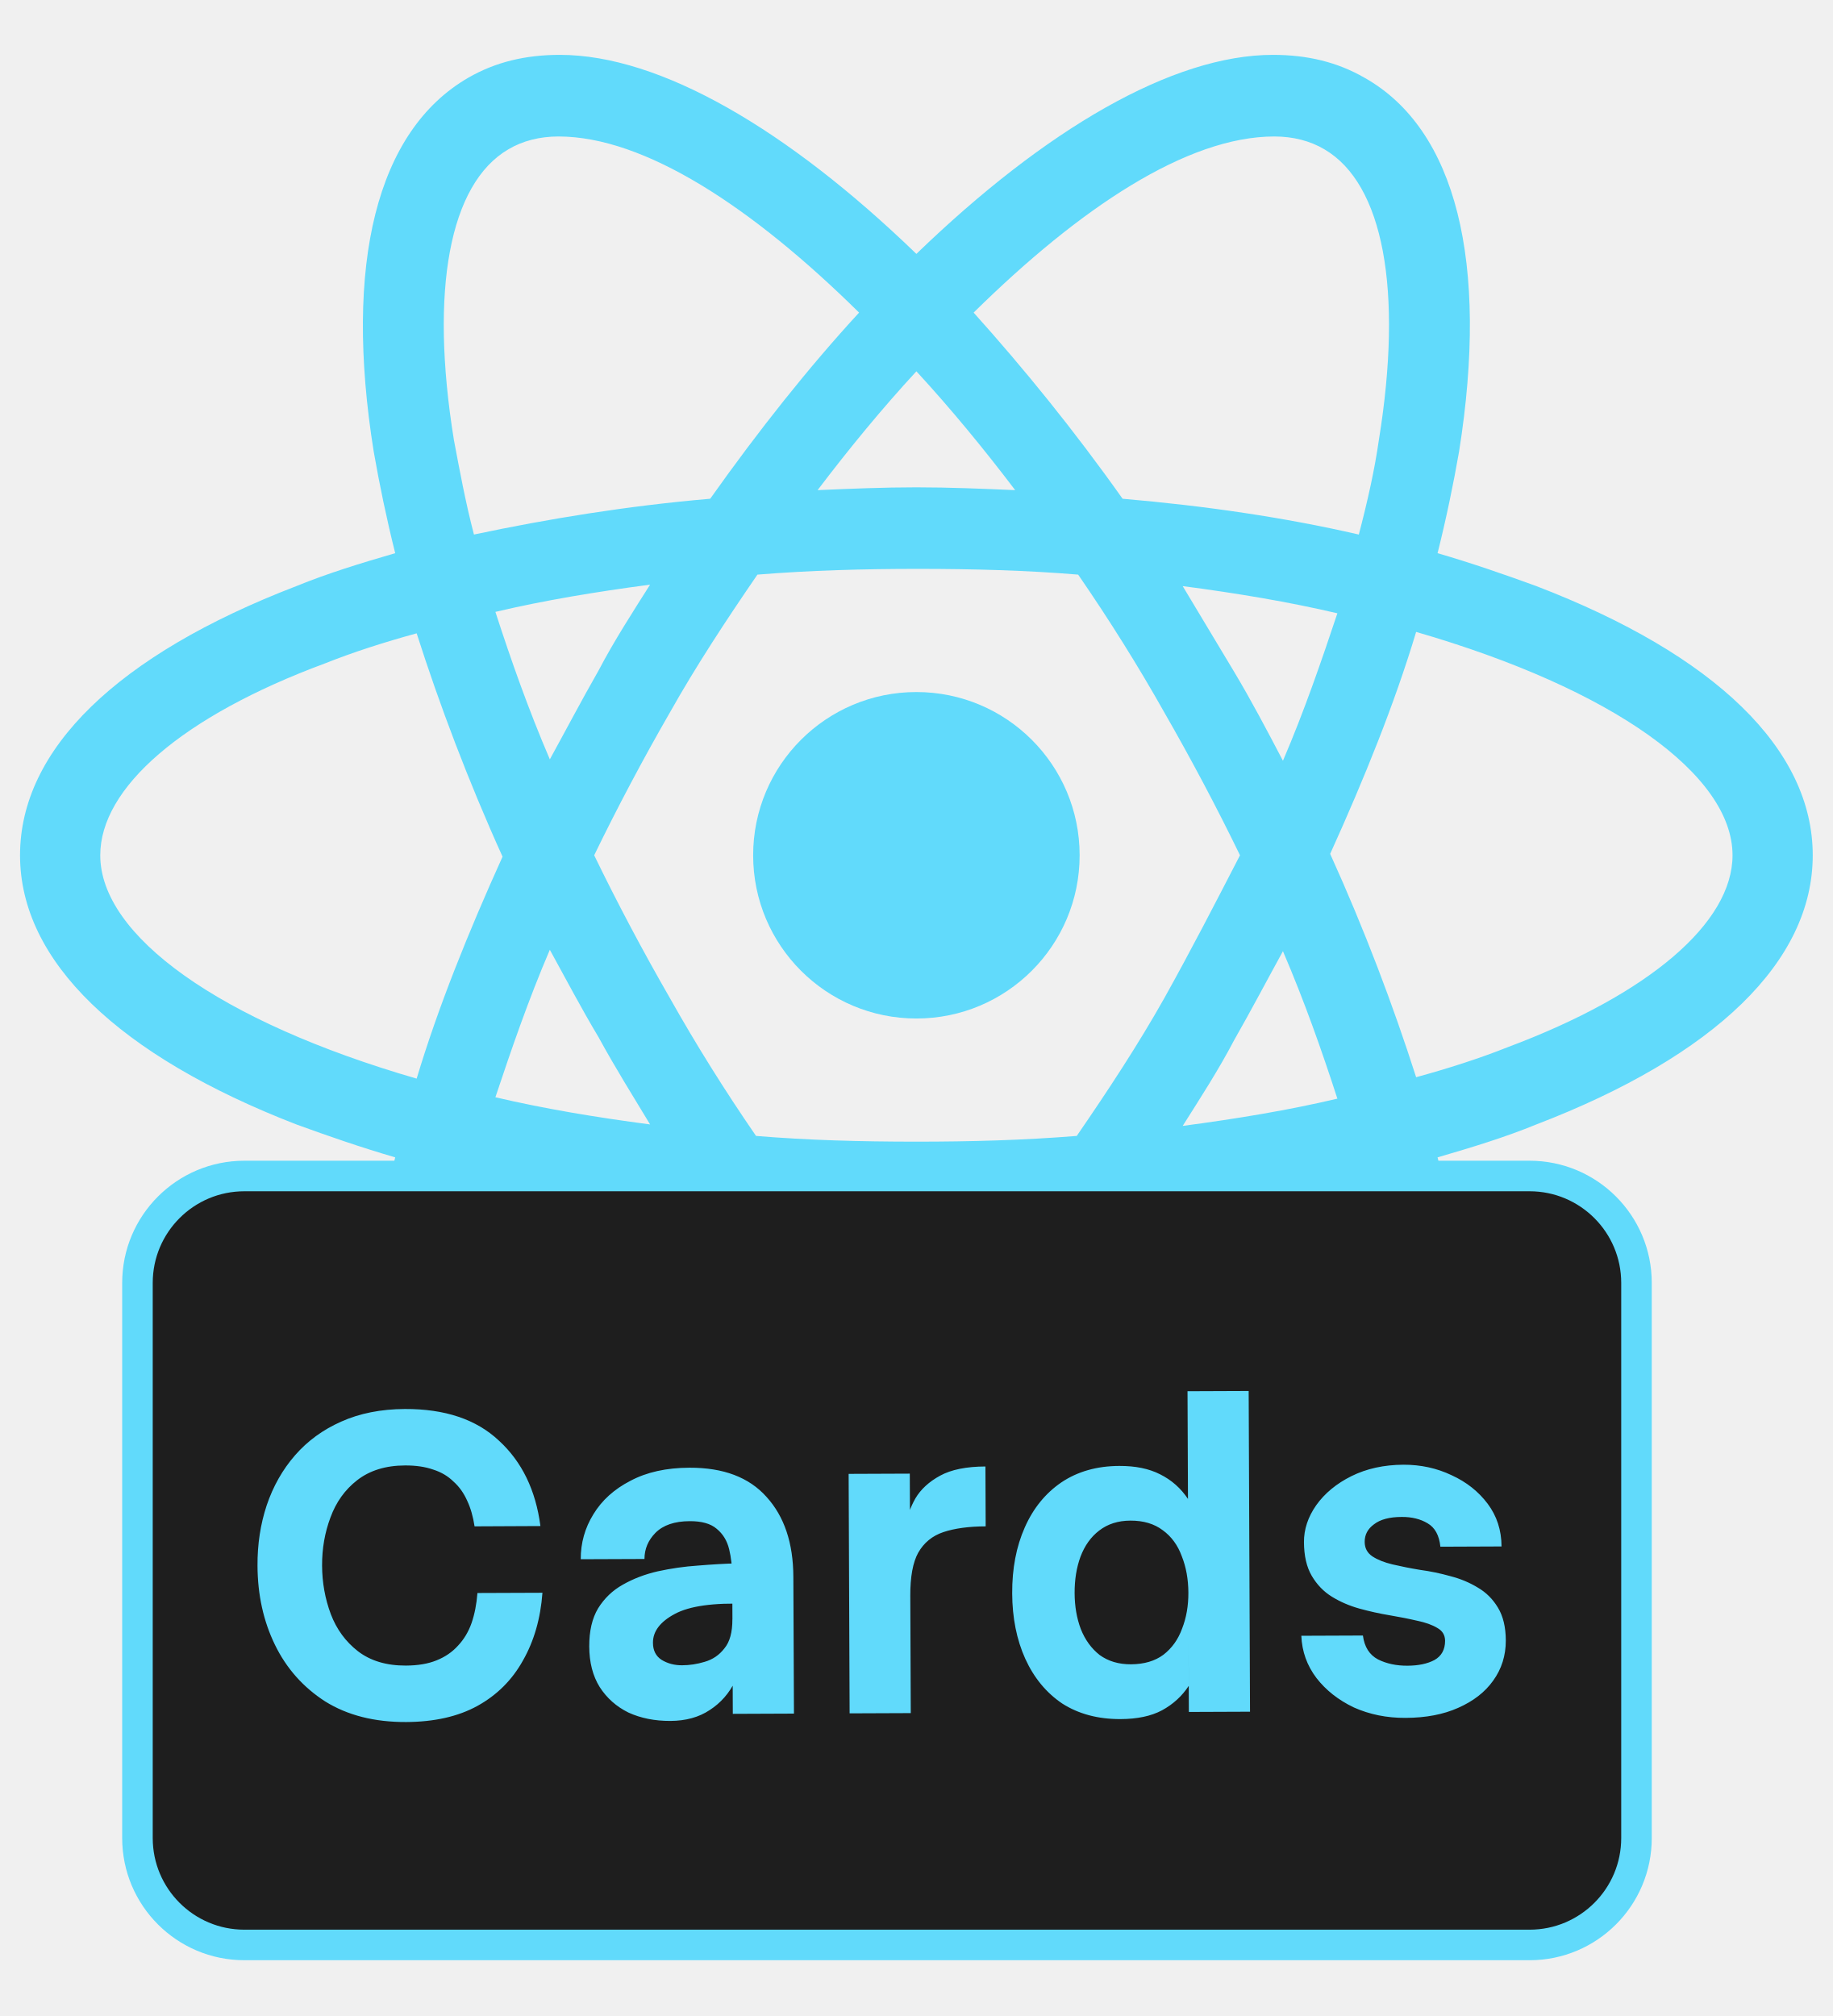
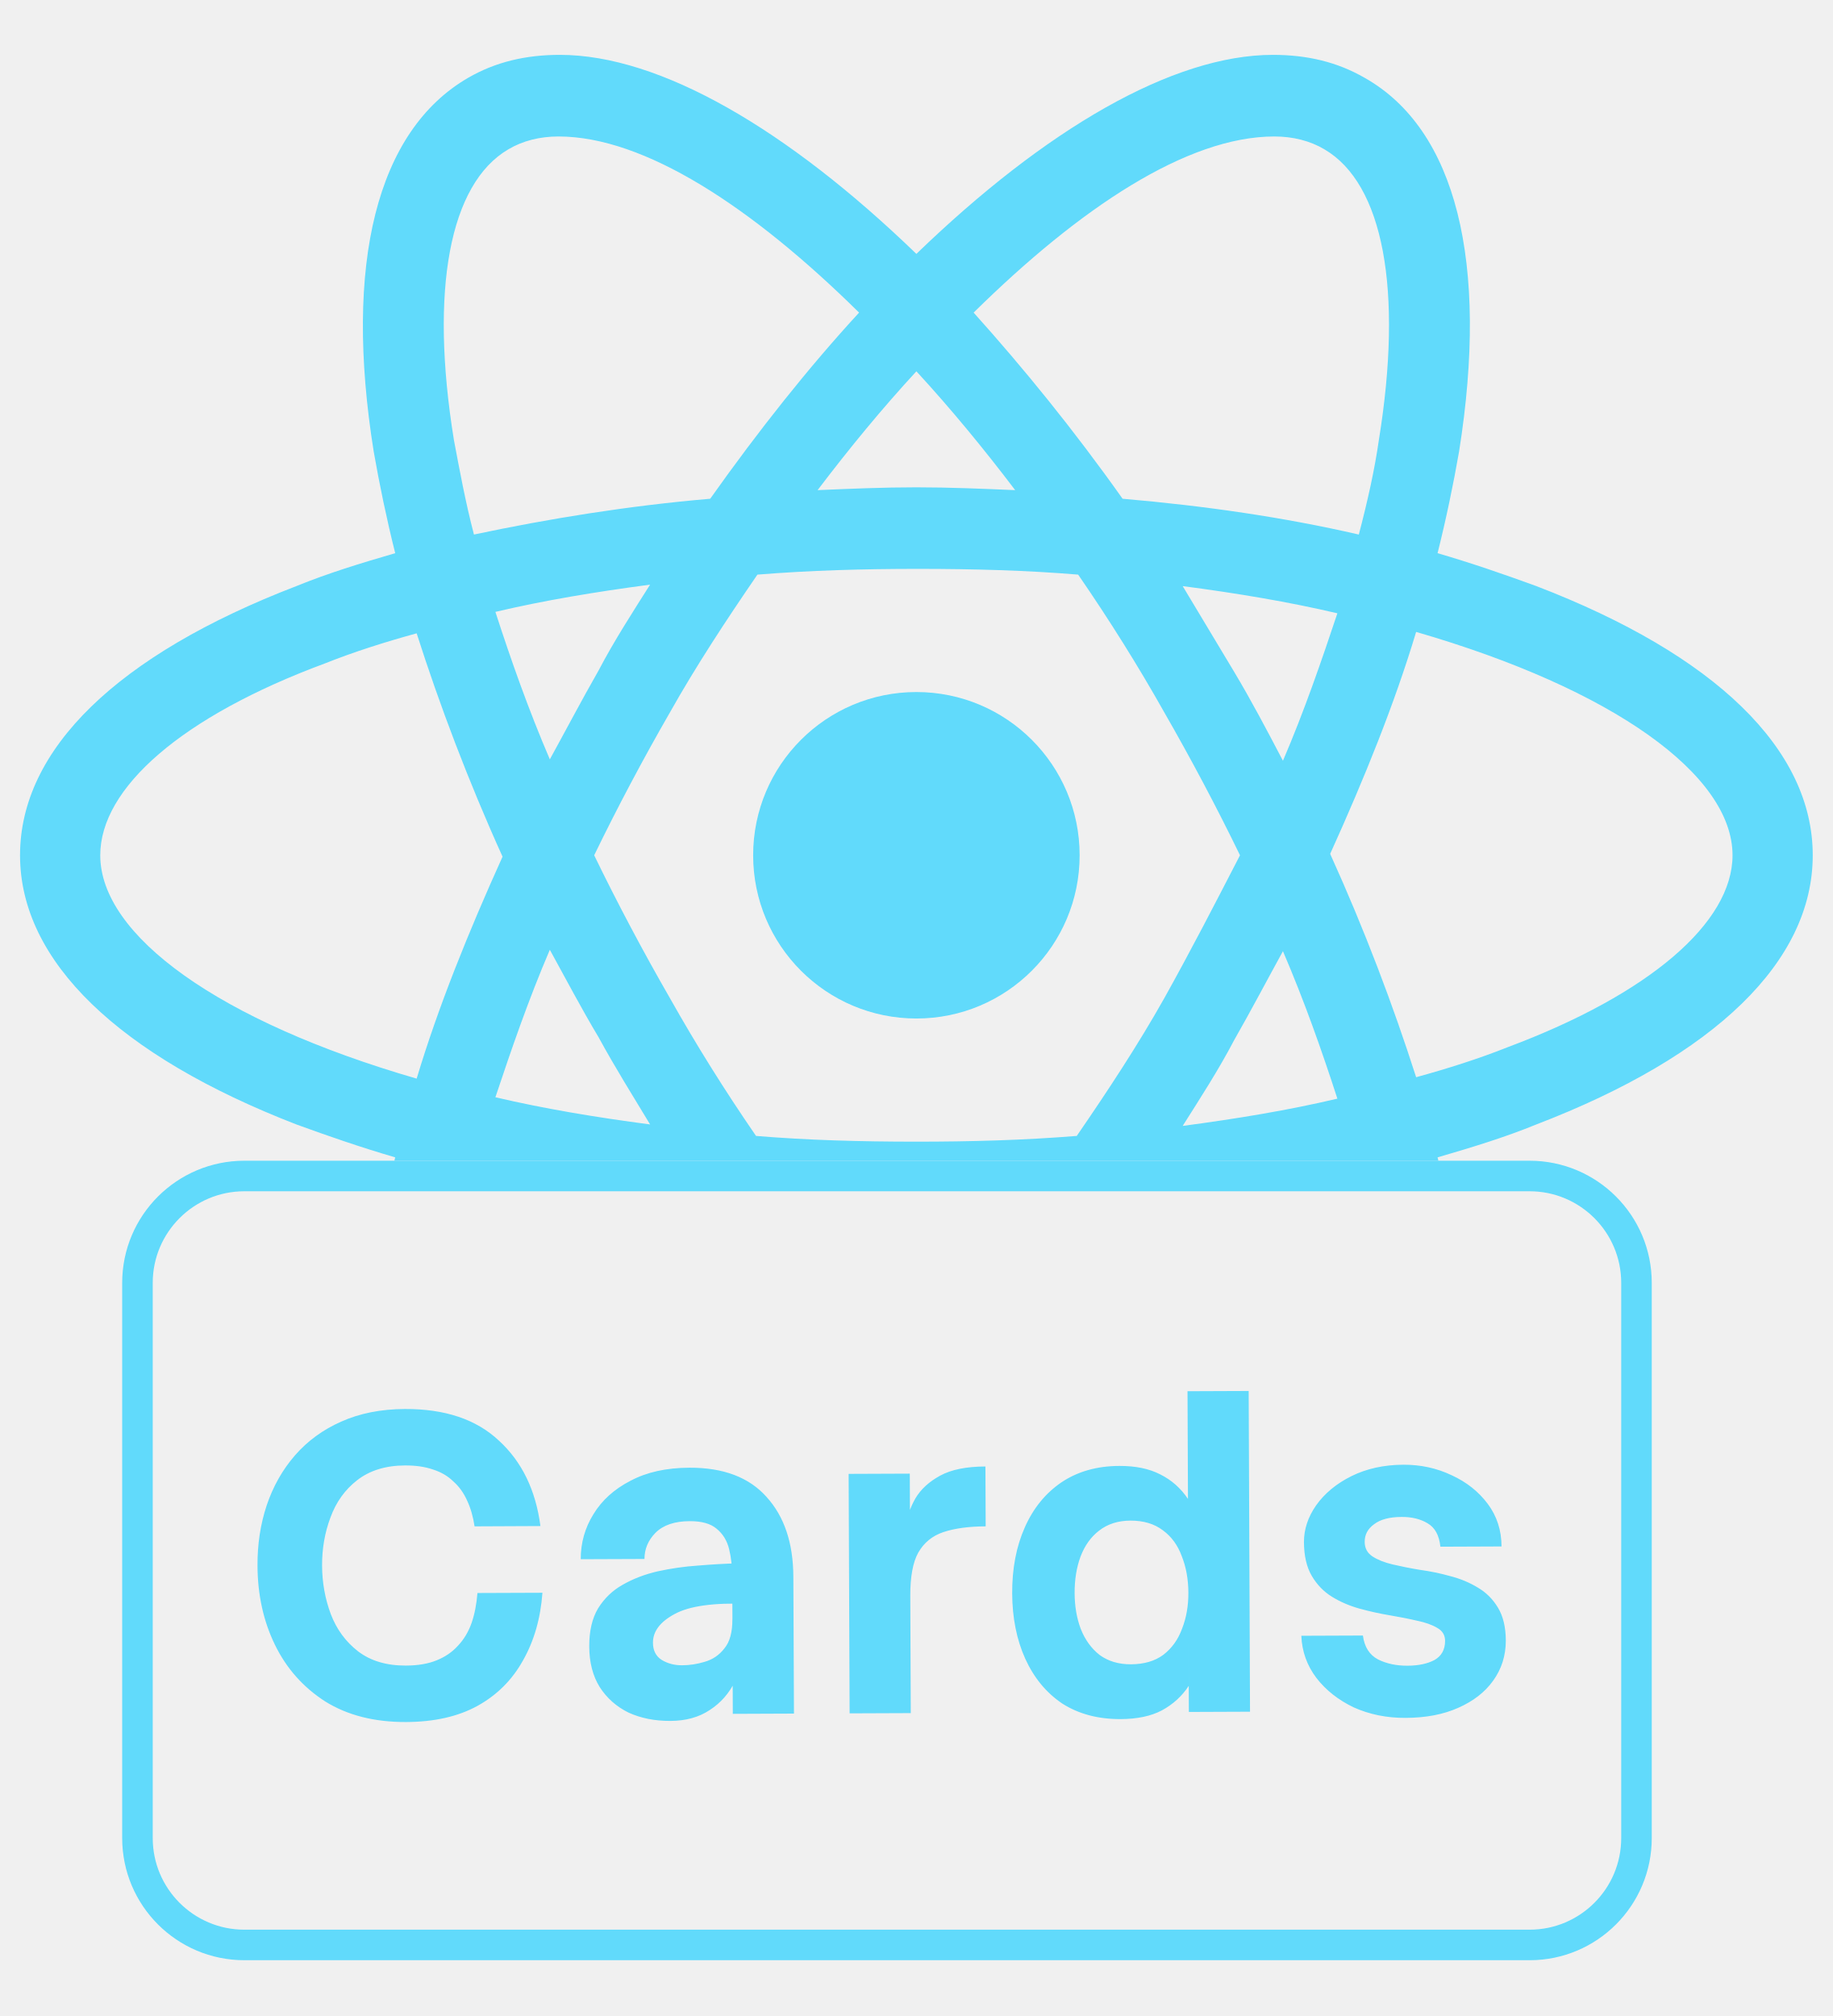
<svg xmlns="http://www.w3.org/2000/svg" width="30" height="33" viewBox="0 0 30 33" fill="none">
  <g clip-path="url(#clip0_8_548)">
    <path d="M15 16.672C16.476 16.672 17.672 15.476 17.672 14C17.672 12.524 16.476 11.328 15 11.328C13.524 11.328 12.328 12.524 12.328 14C12.328 15.476 13.524 16.672 15 16.672Z" fill="#61DAFB" />
    <path d="M25.148 9.594C24.633 9.406 24.094 9.219 23.531 9.055C23.672 8.492 23.789 7.93 23.883 7.391C24.375 4.297 23.836 2.117 22.336 1.273C21.891 1.016 21.398 0.898 20.836 0.898C19.195 0.898 17.109 2.117 15 4.156C12.891 2.117 10.805 0.898 9.164 0.898C8.601 0.898 8.109 1.016 7.664 1.273C6.164 2.141 5.625 4.32 6.117 7.391C6.211 7.93 6.328 8.492 6.469 9.055C5.906 9.219 5.367 9.383 4.851 9.594C1.922 10.719 0.328 12.266 0.328 14C0.328 15.734 1.945 17.281 4.851 18.406C5.367 18.594 5.906 18.781 6.469 18.945C6.328 19.508 6.211 20.07 6.117 20.609C5.625 23.703 6.164 25.883 7.664 26.727C8.109 26.984 8.601 27.102 9.164 27.102C10.828 27.102 12.914 25.883 15 23.844C17.109 25.883 19.195 27.102 20.836 27.102C21.398 27.102 21.891 26.984 22.336 26.727C23.836 25.859 24.375 23.68 23.883 20.609C23.789 20.07 23.672 19.508 23.531 18.945C24.094 18.781 24.633 18.617 25.148 18.406C28.078 17.281 29.672 15.734 29.672 14C29.672 12.266 28.078 10.719 25.148 9.594ZM21.68 2.445C22.641 3.008 22.969 4.742 22.57 7.203C22.5 7.695 22.383 8.211 22.242 8.75C21.023 8.469 19.734 8.281 18.375 8.164C17.578 7.039 16.758 6.031 15.937 5.117C17.672 3.406 19.43 2.234 20.859 2.234C21.164 2.234 21.445 2.305 21.68 2.445ZM19.055 16.344C18.633 17.094 18.141 17.844 17.625 18.594C16.758 18.664 15.891 18.688 15 18.688C14.086 18.688 13.219 18.664 12.375 18.594C11.859 17.844 11.391 17.094 10.969 16.344C10.523 15.57 10.101 14.773 9.726 14C10.101 13.227 10.523 12.43 10.969 11.656C11.391 10.906 11.883 10.156 12.398 9.406C13.266 9.336 14.133 9.312 15.023 9.312C15.937 9.312 16.805 9.336 17.648 9.406C18.164 10.156 18.633 10.906 19.055 11.656C19.5 12.43 19.922 13.227 20.297 14C19.898 14.773 19.5 15.547 19.055 16.344ZM21 15.57C21.352 16.391 21.633 17.188 21.891 17.984C21.094 18.172 20.25 18.312 19.359 18.43C19.641 17.984 19.945 17.516 20.203 17.023C20.484 16.531 20.742 16.039 21 15.57ZM15 21.922C14.437 21.312 13.898 20.656 13.383 19.977C13.922 20 14.461 20.023 15 20.023C15.539 20.023 16.078 20 16.617 19.977C16.102 20.656 15.562 21.312 15 21.922ZM10.641 18.406C9.75 18.289 8.906 18.148 8.109 17.961C8.367 17.188 8.648 16.367 9 15.547C9.258 16.016 9.516 16.508 9.797 16.977C10.078 17.492 10.359 17.938 10.641 18.406ZM9 12.43C8.648 11.609 8.367 10.812 8.109 10.016C8.906 9.828 9.75 9.688 10.641 9.57C10.359 10.016 10.055 10.484 9.797 10.977C9.516 11.469 9.258 11.961 9 12.43ZM15 6.078C15.562 6.688 16.102 7.344 16.617 8.023C16.078 8 15.539 7.977 15 7.977C14.461 7.977 13.922 8 13.383 8.023C13.898 7.344 14.437 6.688 15 6.078ZM20.203 11L19.359 9.594C20.25 9.711 21.094 9.852 21.891 10.039C21.633 10.812 21.352 11.633 21 12.453C20.742 11.961 20.484 11.469 20.203 11ZM7.43 7.203C7.031 4.742 7.359 3.008 8.32 2.445C8.555 2.305 8.836 2.234 9.141 2.234C10.547 2.234 12.305 3.383 14.062 5.117C13.242 6.008 12.422 7.039 11.625 8.164C10.266 8.281 8.976 8.492 7.758 8.75C7.617 8.211 7.523 7.695 7.43 7.203ZM1.641 14C1.641 12.898 2.977 11.727 5.32 10.859C5.789 10.672 6.305 10.508 6.82 10.367C7.195 11.539 7.664 12.781 8.226 14.023C7.664 15.266 7.172 16.484 6.82 17.656C3.586 16.719 1.641 15.312 1.641 14ZM8.32 25.555C7.359 24.992 7.031 23.258 7.43 20.797C7.5 20.305 7.617 19.789 7.758 19.25C8.976 19.531 10.266 19.719 11.625 19.836C12.422 20.961 13.242 21.969 14.062 22.883C12.328 24.594 10.57 25.766 9.141 25.766C8.836 25.766 8.555 25.695 8.32 25.555ZM22.57 20.797C22.969 23.258 22.641 24.992 21.68 25.555C21.445 25.695 21.164 25.766 20.859 25.766C19.453 25.766 17.695 24.617 15.937 22.883C16.758 21.992 17.578 20.961 18.375 19.836C19.734 19.719 21.023 19.508 22.242 19.25C22.383 19.789 22.477 20.305 22.57 20.797ZM24.68 17.141C24.211 17.328 23.695 17.492 23.18 17.633C22.805 16.461 22.336 15.219 21.773 13.977C22.336 12.734 22.828 11.516 23.18 10.344C26.414 11.281 28.359 12.688 28.359 14C28.359 15.102 27 16.273 24.68 17.141Z" fill="#61DAFB" />
  </g>
-   <rect x="2.25" y="19.25" width="24.537" height="12.587" rx="1.75" fill="#1E1E1E" />
  <rect x="2.25" y="19.25" width="24.537" height="12.587" rx="1.75" stroke="#61DAFB" stroke-width="0.5" />
  <path d="M8.879 26.072C8.848 26.492 8.742 26.861 8.561 27.179C8.385 27.497 8.137 27.746 7.815 27.924C7.499 28.098 7.109 28.186 6.647 28.188C6.129 28.19 5.688 28.078 5.323 27.851C4.963 27.619 4.688 27.31 4.5 26.923C4.312 26.537 4.217 26.105 4.215 25.629C4.213 25.279 4.263 24.95 4.365 24.642C4.471 24.328 4.626 24.055 4.83 23.821C5.035 23.586 5.286 23.403 5.584 23.271C5.887 23.135 6.234 23.066 6.626 23.064C7.284 23.061 7.798 23.234 8.168 23.583C8.543 23.927 8.769 24.392 8.846 24.98L7.768 24.985C7.744 24.826 7.704 24.686 7.647 24.565C7.591 24.439 7.516 24.334 7.422 24.251C7.333 24.163 7.223 24.098 7.092 24.056C6.961 24.01 6.807 23.987 6.63 23.988C6.313 23.989 6.052 24.07 5.847 24.229C5.647 24.384 5.501 24.588 5.409 24.84C5.316 25.088 5.271 25.349 5.272 25.625C5.273 25.905 5.321 26.171 5.415 26.422C5.509 26.669 5.657 26.872 5.859 27.029C6.065 27.187 6.326 27.265 6.644 27.264C6.84 27.263 7.008 27.235 7.147 27.178C7.287 27.122 7.403 27.042 7.496 26.939C7.594 26.835 7.668 26.712 7.719 26.567C7.769 26.422 7.801 26.258 7.815 26.076L8.879 26.072ZM11.986 25.814L12.986 25.81L12.996 28.05L11.995 28.054L11.986 25.814ZM11.285 24.025C11.841 24.023 12.261 24.182 12.547 24.503C12.838 24.823 12.984 25.259 12.986 25.81L11.986 25.814C11.985 25.646 11.968 25.494 11.935 25.359C11.901 25.219 11.833 25.108 11.73 25.024C11.632 24.94 11.485 24.899 11.289 24.9C11.041 24.901 10.855 24.965 10.729 25.091C10.609 25.213 10.549 25.356 10.549 25.519L9.506 25.523C9.505 25.257 9.574 25.012 9.713 24.787C9.852 24.558 10.055 24.375 10.32 24.239C10.585 24.098 10.907 24.026 11.285 24.025ZM12.083 25.59L12.232 26.254C11.682 26.233 11.285 26.288 11.043 26.42C10.806 26.547 10.687 26.704 10.688 26.89C10.688 27.016 10.736 27.11 10.829 27.17C10.927 27.23 11.04 27.26 11.165 27.259C11.287 27.259 11.411 27.24 11.536 27.202C11.667 27.164 11.774 27.091 11.857 26.983C11.946 26.876 11.989 26.717 11.988 26.507L12.179 26.814C12.18 27.076 12.132 27.309 12.035 27.515C11.937 27.716 11.798 27.875 11.617 27.992C11.44 28.11 11.225 28.169 10.973 28.17C10.717 28.171 10.488 28.125 10.287 28.033C10.09 27.936 9.933 27.797 9.816 27.615C9.703 27.433 9.646 27.212 9.645 26.951C9.644 26.699 9.692 26.491 9.79 26.327C9.892 26.163 10.026 26.034 10.194 25.94C10.366 25.842 10.557 25.769 10.767 25.721C10.982 25.674 11.201 25.642 11.425 25.627C11.653 25.608 11.873 25.595 12.083 25.59ZM13.891 24.126L14.892 24.122L14.908 28.042L13.907 28.046L13.891 24.126ZM14.9 26.124L14.792 25.403C14.792 25.282 14.803 25.142 14.825 24.983C14.848 24.824 14.901 24.673 14.984 24.527C15.072 24.378 15.207 24.254 15.389 24.155C15.57 24.056 15.818 24.006 16.13 24.005L16.134 24.985C15.859 24.986 15.628 25.017 15.442 25.079C15.26 25.14 15.123 25.253 15.03 25.416C14.942 25.575 14.899 25.811 14.9 26.124ZM18.341 28.14C17.972 28.141 17.654 28.056 17.387 27.885C17.125 27.708 16.924 27.464 16.782 27.152C16.641 26.84 16.57 26.483 16.568 26.082C16.566 25.676 16.635 25.316 16.774 25.003C16.912 24.69 17.112 24.444 17.372 24.266C17.638 24.087 17.955 23.997 18.323 23.996C18.585 23.995 18.807 24.04 18.989 24.133C19.176 24.226 19.328 24.36 19.446 24.537L19.458 27.596C19.347 27.765 19.201 27.898 19.019 27.997C18.842 28.091 18.616 28.139 18.341 28.14ZM18.512 27.243C18.727 27.242 18.904 27.19 19.043 27.087C19.183 26.979 19.285 26.836 19.349 26.659C19.419 26.481 19.453 26.285 19.452 26.07C19.451 25.851 19.415 25.652 19.345 25.476C19.279 25.294 19.175 25.152 19.035 25.05C18.894 24.943 18.717 24.89 18.502 24.891C18.302 24.892 18.131 24.946 17.992 25.054C17.857 25.157 17.755 25.3 17.686 25.482C17.621 25.66 17.589 25.858 17.59 26.078C17.591 26.292 17.624 26.488 17.691 26.665C17.761 26.842 17.864 26.984 18 27.091C18.141 27.193 18.311 27.244 18.512 27.243ZM19.46 28.023L19.438 22.773L20.439 22.769L20.461 28.019L19.46 28.023ZM22.309 26.772C22.333 26.959 22.416 27.089 22.556 27.163C22.696 27.233 22.857 27.267 23.039 27.266C23.216 27.265 23.363 27.235 23.48 27.173C23.596 27.108 23.654 27.002 23.654 26.858C23.653 26.764 23.611 26.695 23.527 26.648C23.442 26.597 23.333 26.558 23.197 26.53C23.062 26.498 22.912 26.469 22.749 26.441C22.585 26.414 22.419 26.377 22.251 26.331C22.088 26.285 21.938 26.221 21.802 26.137C21.667 26.054 21.557 25.94 21.472 25.796C21.387 25.651 21.345 25.467 21.344 25.243C21.343 25.033 21.41 24.832 21.544 24.64C21.683 24.444 21.877 24.284 22.123 24.162C22.37 24.04 22.652 23.978 22.97 23.976C23.254 23.975 23.518 24.032 23.761 24.148C24.004 24.259 24.201 24.415 24.351 24.615C24.501 24.815 24.577 25.048 24.578 25.314L23.577 25.318C23.558 25.131 23.487 25.003 23.366 24.934C23.249 24.864 23.108 24.83 22.945 24.831C22.744 24.831 22.593 24.872 22.491 24.951C22.388 25.026 22.337 25.122 22.338 25.239C22.338 25.342 22.381 25.421 22.465 25.477C22.549 25.532 22.659 25.576 22.794 25.608C22.93 25.64 23.079 25.67 23.243 25.697C23.411 25.72 23.577 25.754 23.74 25.8C23.904 25.842 24.053 25.904 24.189 25.987C24.325 26.066 24.435 26.175 24.519 26.315C24.604 26.455 24.647 26.634 24.648 26.854C24.648 27.101 24.579 27.32 24.44 27.512C24.306 27.7 24.115 27.847 23.868 27.956C23.626 28.064 23.339 28.119 23.008 28.12C22.7 28.122 22.417 28.064 22.16 27.949C21.907 27.828 21.704 27.668 21.549 27.468C21.394 27.264 21.311 27.033 21.301 26.776L22.309 26.772Z" fill="#61DAFB" />
  <defs>
    <clipPath id="clip0_8_548">
-       <rect width="30" height="28" fill="white" />
+       <rect width="30" height="19" fill="white" />
    </clipPath>
  </defs>
</svg>
